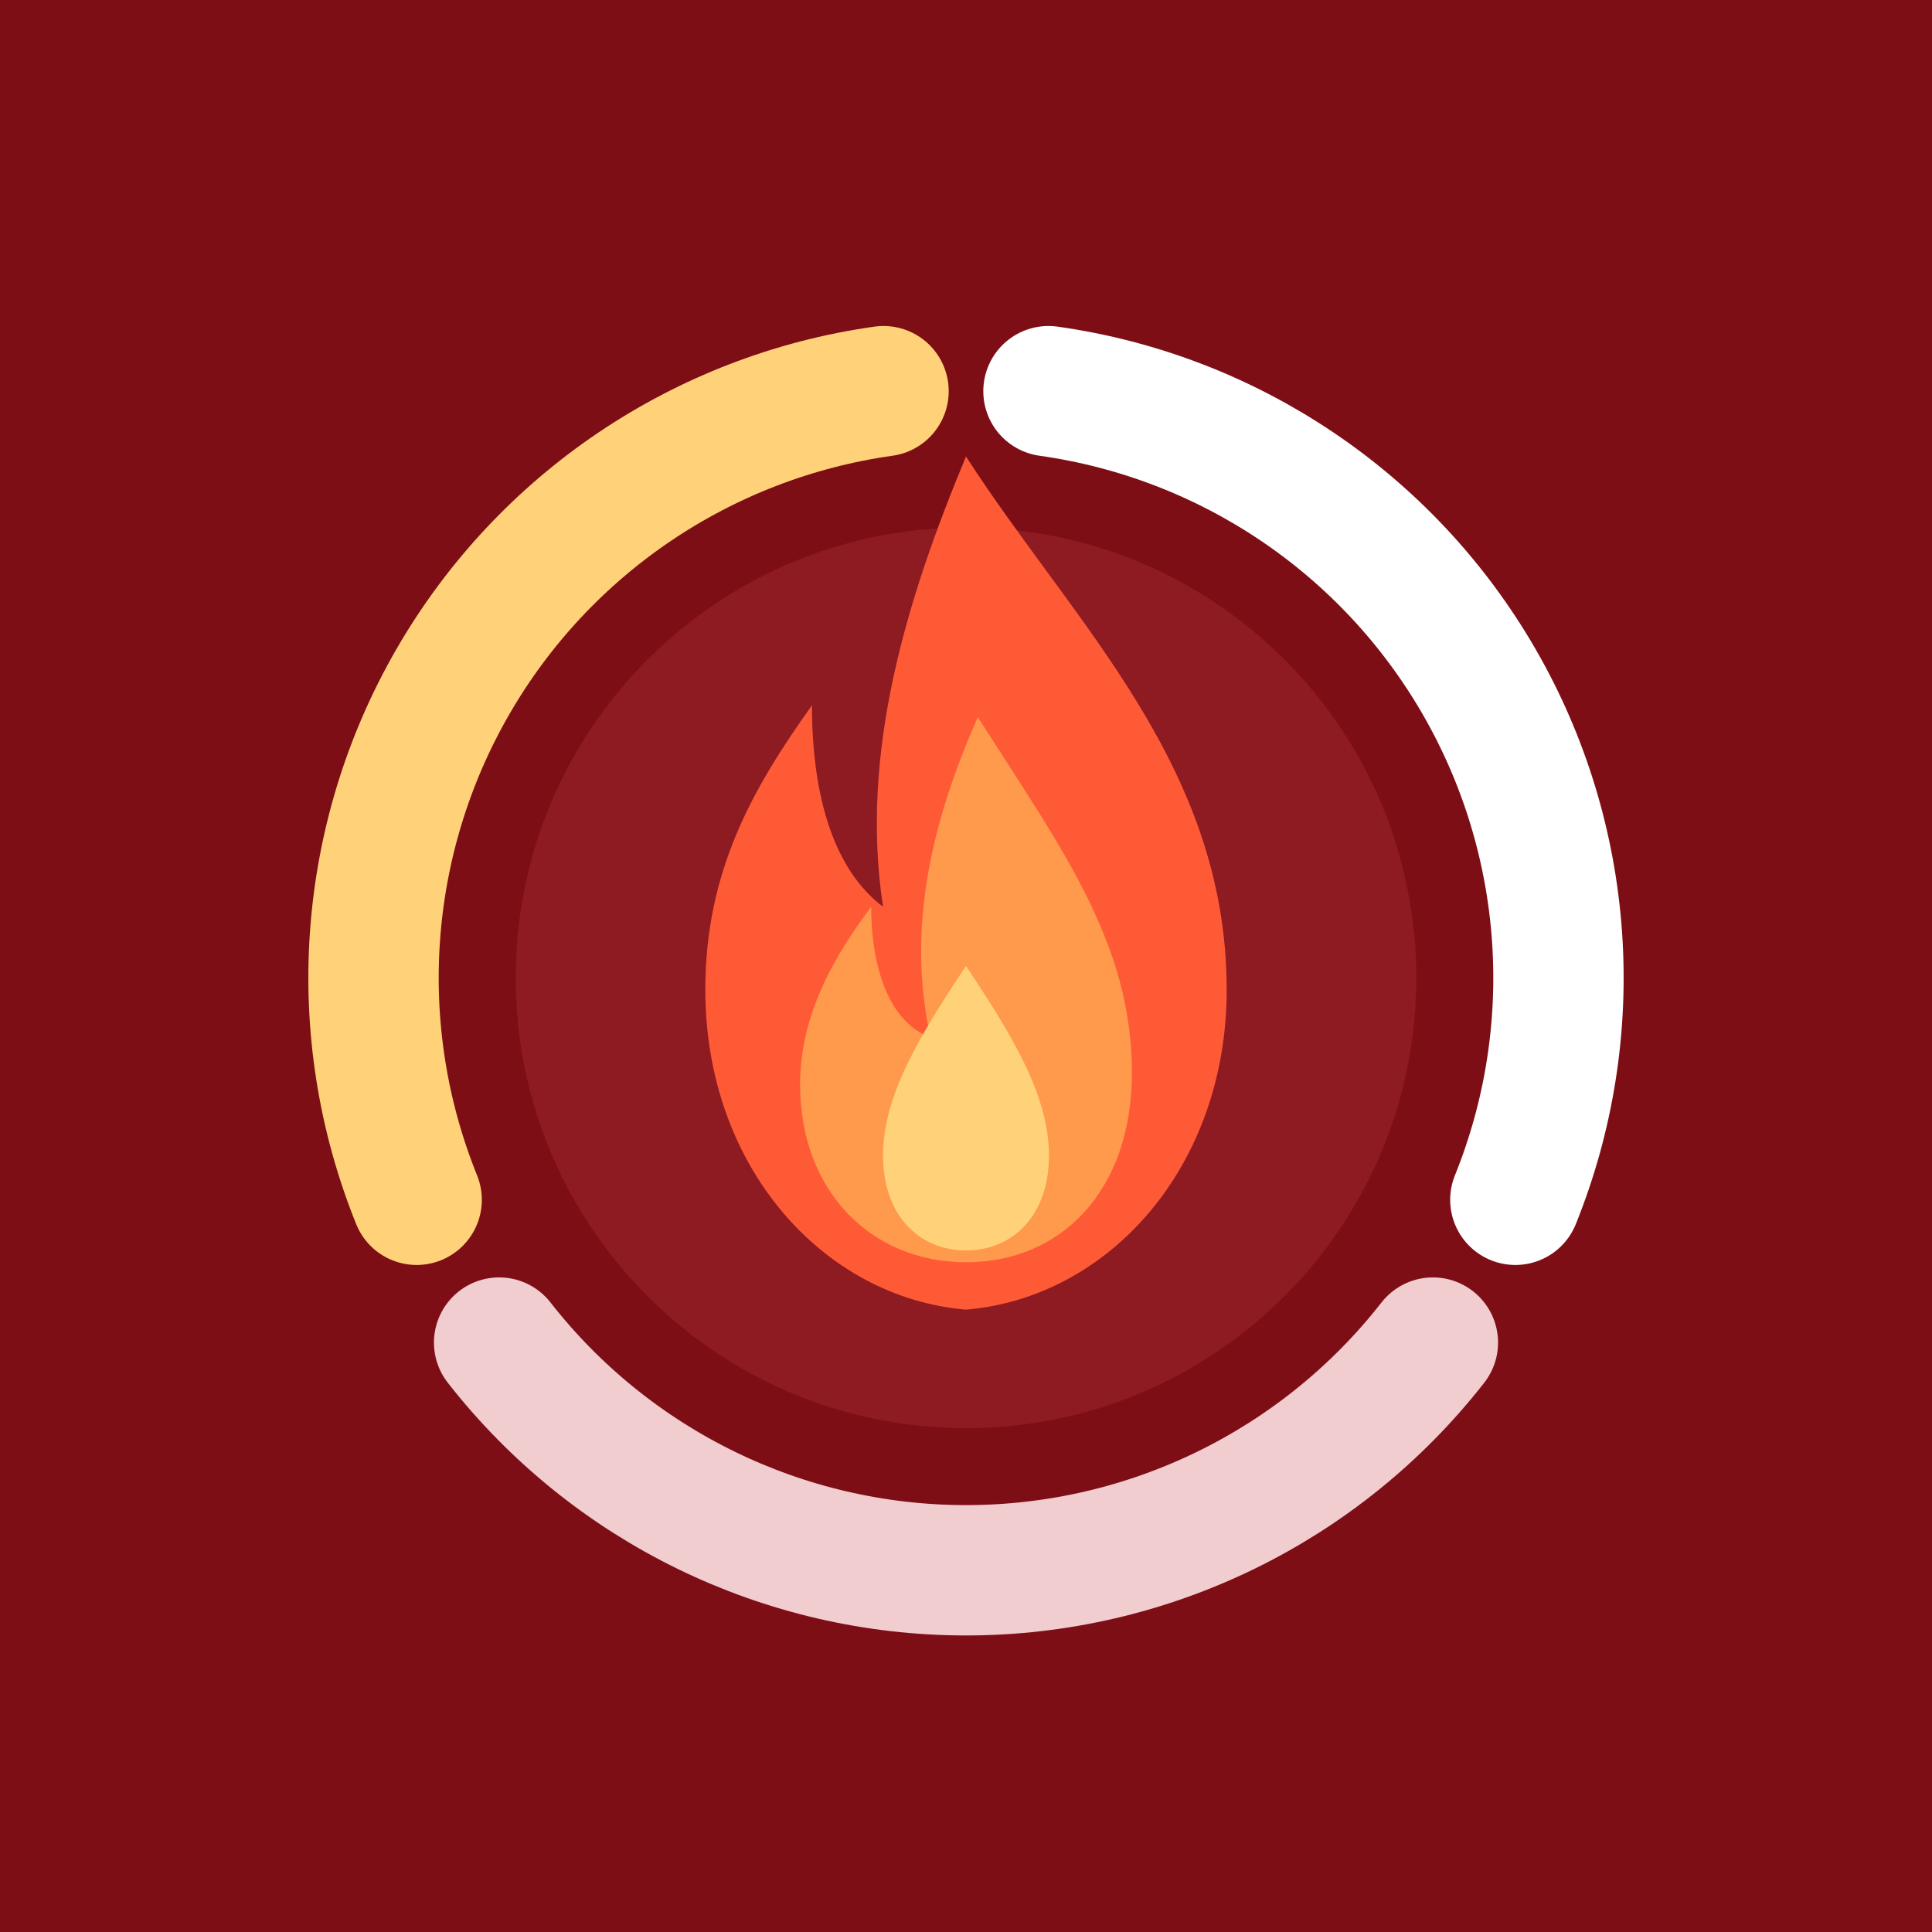
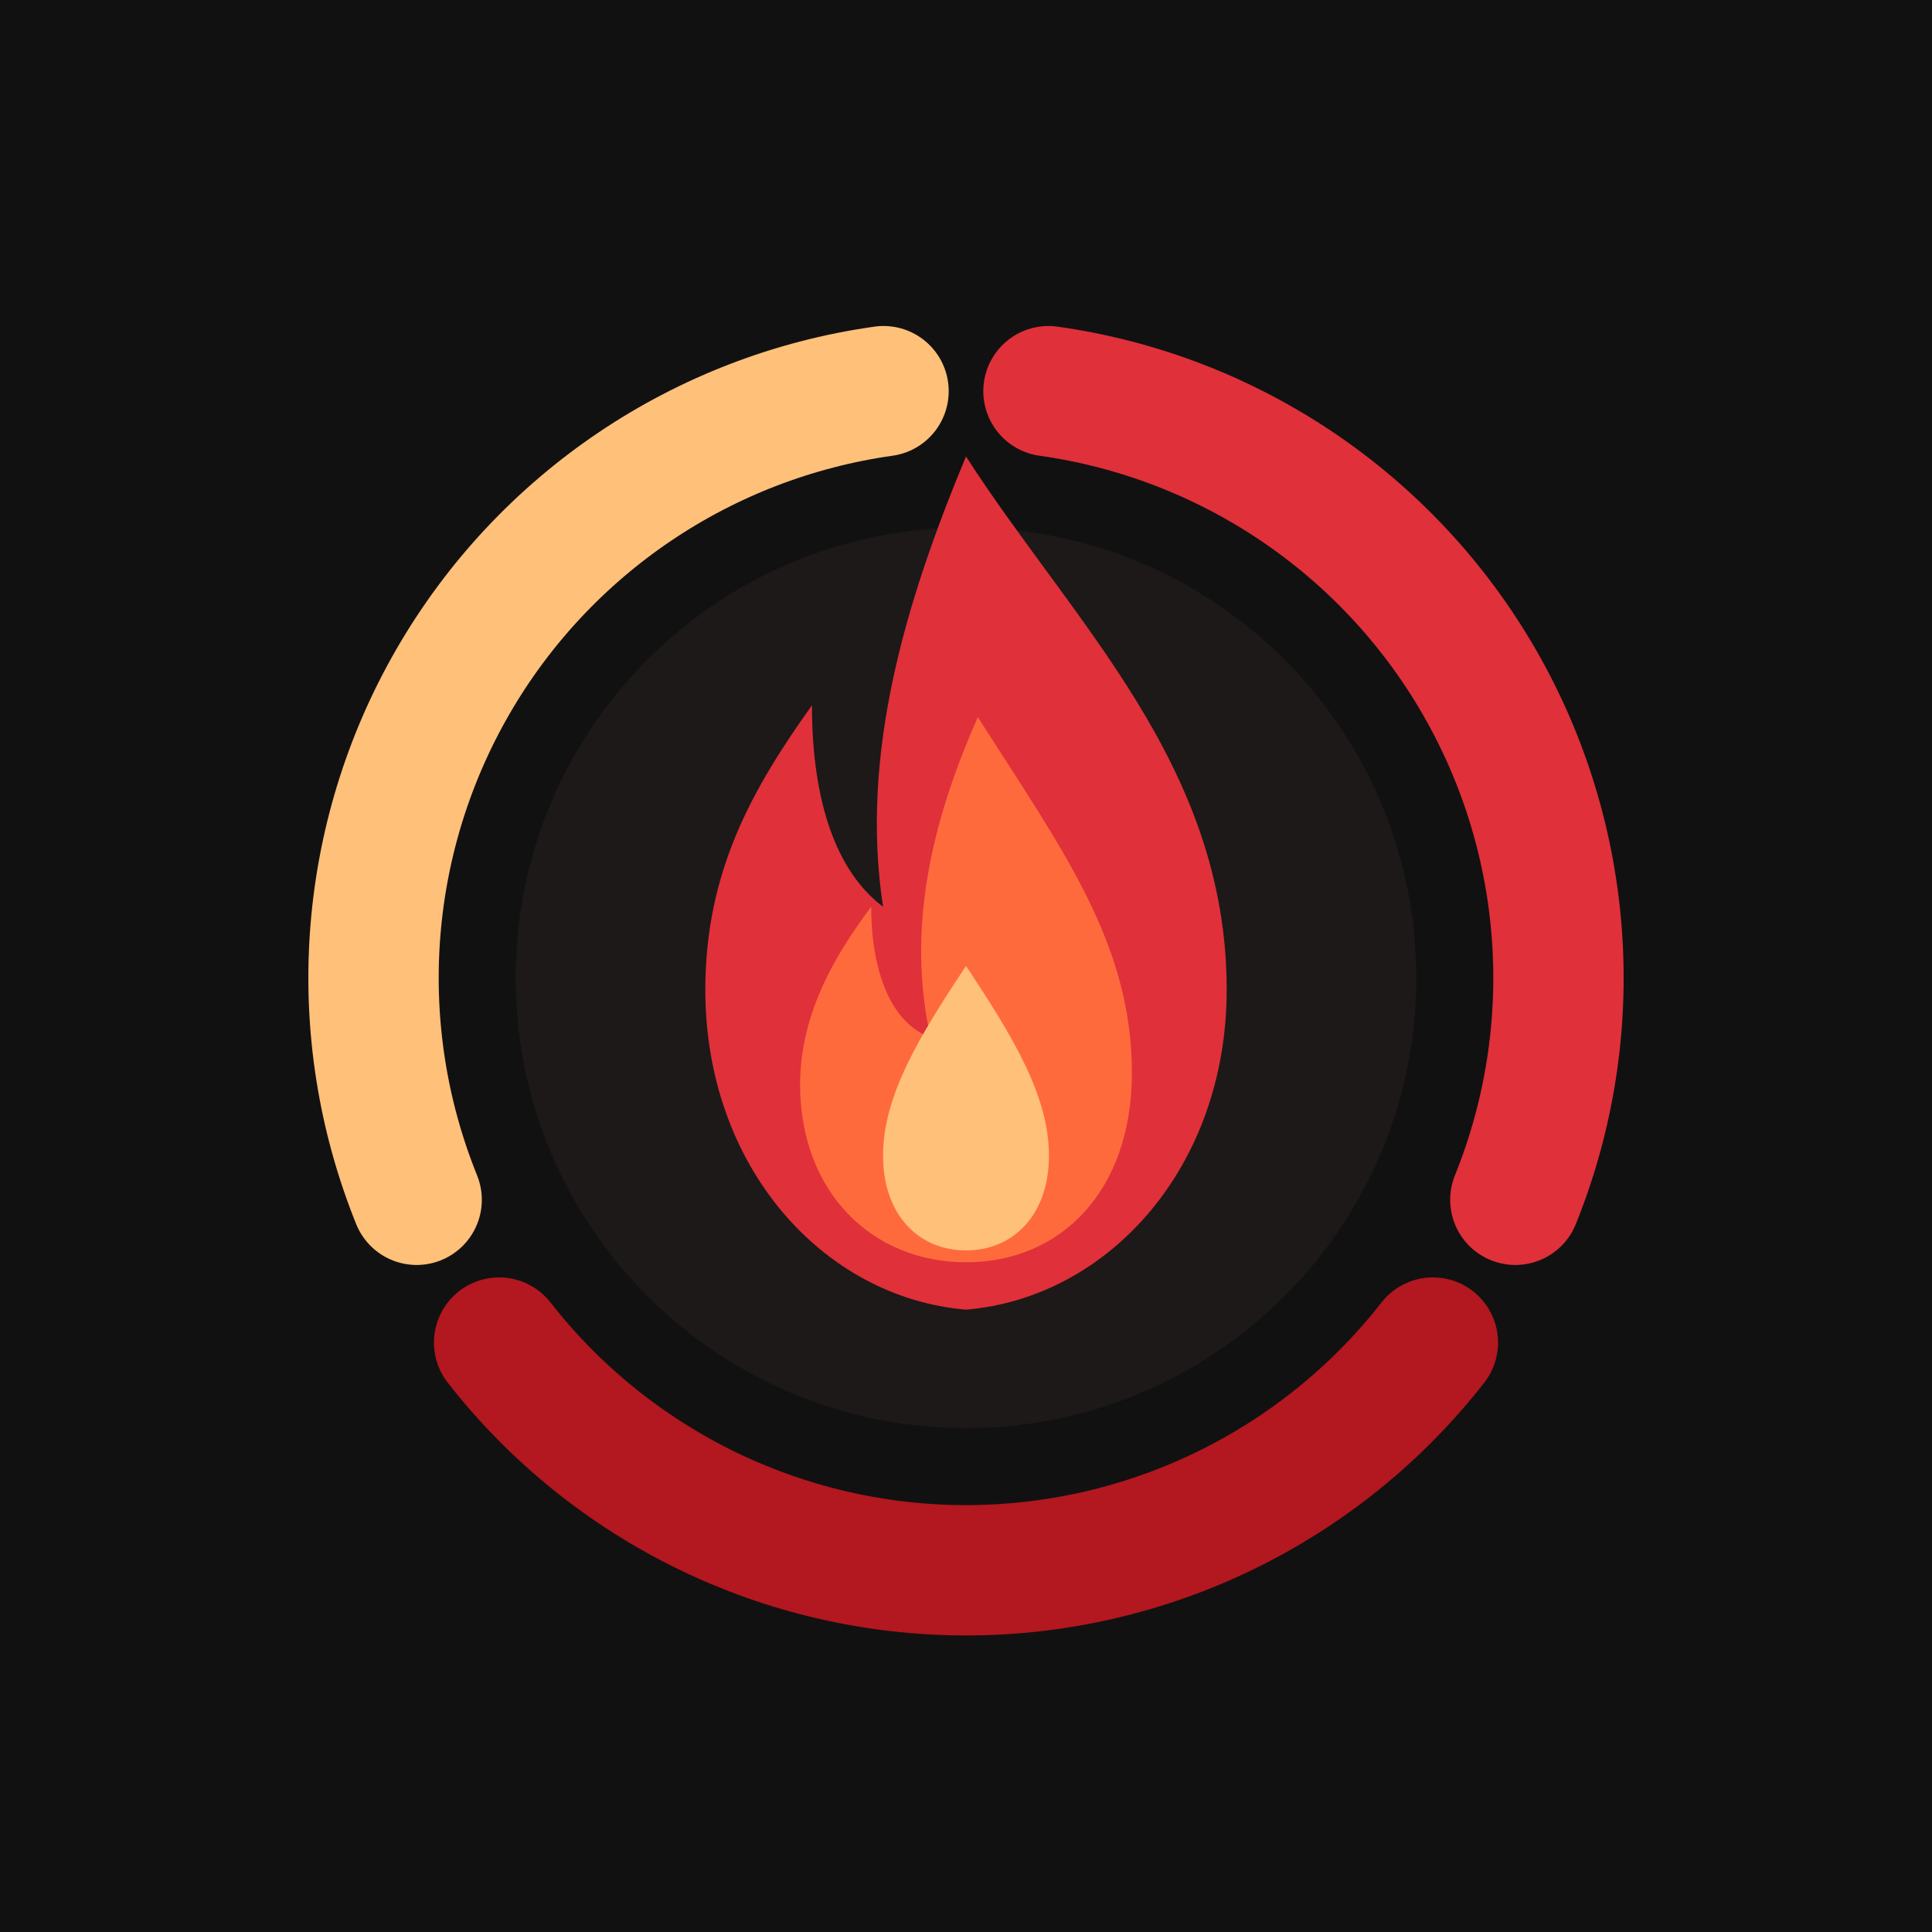
<svg xmlns="http://www.w3.org/2000/svg" viewBox="0 0 150 150">
-   <rect width="150" height="150" rx="0" fill="#7E0E16" />
+   <rect width="150" height="150" rx="0" fill="#121111" />
  <g transform="translate(6,6) scale(0.92)">
-     <circle cx="75" cy="76" r="38" fill="#8E1A22" />
-     <path d="M81.96,26.49 A50,50 0 0 1 121.36,94.73" stroke="#FFFFFF" stroke-width="11" stroke-linecap="round" fill="none" />
-     <path d="M114.40,106.78 A50,50 0 0 1 35.60,106.78" stroke="#F2CDD0" stroke-width="11" stroke-linecap="round" fill="none" />
-     <path d="M28.64,94.73 A50,50 0 0 1 68.04,26.49" stroke="#FFD27A" stroke-width="11" stroke-linecap="round" fill="none" />
+     <circle cx="75" cy="76" r="38" fill="#1C1918" />
+     <path d="M81.96,26.49 A50,50 0 0 1 121.36,94.73" stroke="#E0303A" stroke-width="11" stroke-linecap="round" fill="none" />
+     <path d="M114.40,106.78 A50,50 0 0 1 35.60,106.78" stroke="#B3171F" stroke-width="11" stroke-linecap="round" fill="none" />
+     <path d="M28.64,94.73 A50,50 0 0 1 68.04,26.49" stroke="#FFC07A" stroke-width="11" stroke-linecap="round" fill="none" />
    <g transform="translate(0,20)">
-       <path d="M75,12 C84,26 97,38 97,57 C97,72 87,83 75,84 C63,83 53,72 53,57 C53,47 57,40 62,33 C62,41 64,47 68,50 C66,37 70,24 75,12 Z" fill="#FF5A36" />
-       <path d="M76,34 C83,45 89,53 89,64 C89,74 83,80 75,80 C67,80 61,74 61,65 C61,59 64,54 67,50 C67,56 69,60 72,61 C70,52 72,43 76,34 Z" fill="#FF9A4D" />
-       <path d="M75,55 C79,61 82,66 82,71 C82,76 79,79 75,79 C71,79 68,76 68,71 C68,66 71,61 75,55 Z" fill="#FFD27A" />
+       <path d="M75,12 C84,26 97,38 97,57 C97,72 87,83 75,84 C63,83 53,72 53,57 C53,47 57,40 62,33 C62,41 64,47 68,50 C66,37 70,24 75,12 Z" fill="#E0303A" />
+       <path d="M76,34 C83,45 89,53 89,64 C89,74 83,80 75,80 C67,80 61,74 61,65 C61,59 64,54 67,50 C67,56 69,60 72,61 C70,52 72,43 76,34 Z" fill="#FF6A3D" />
+       <path d="M75,55 C79,61 82,66 82,71 C82,76 79,79 75,79 C71,79 68,76 68,71 C68,66 71,61 75,55 Z" fill="#FFC07A" />
    </g>
  </g>
</svg>
